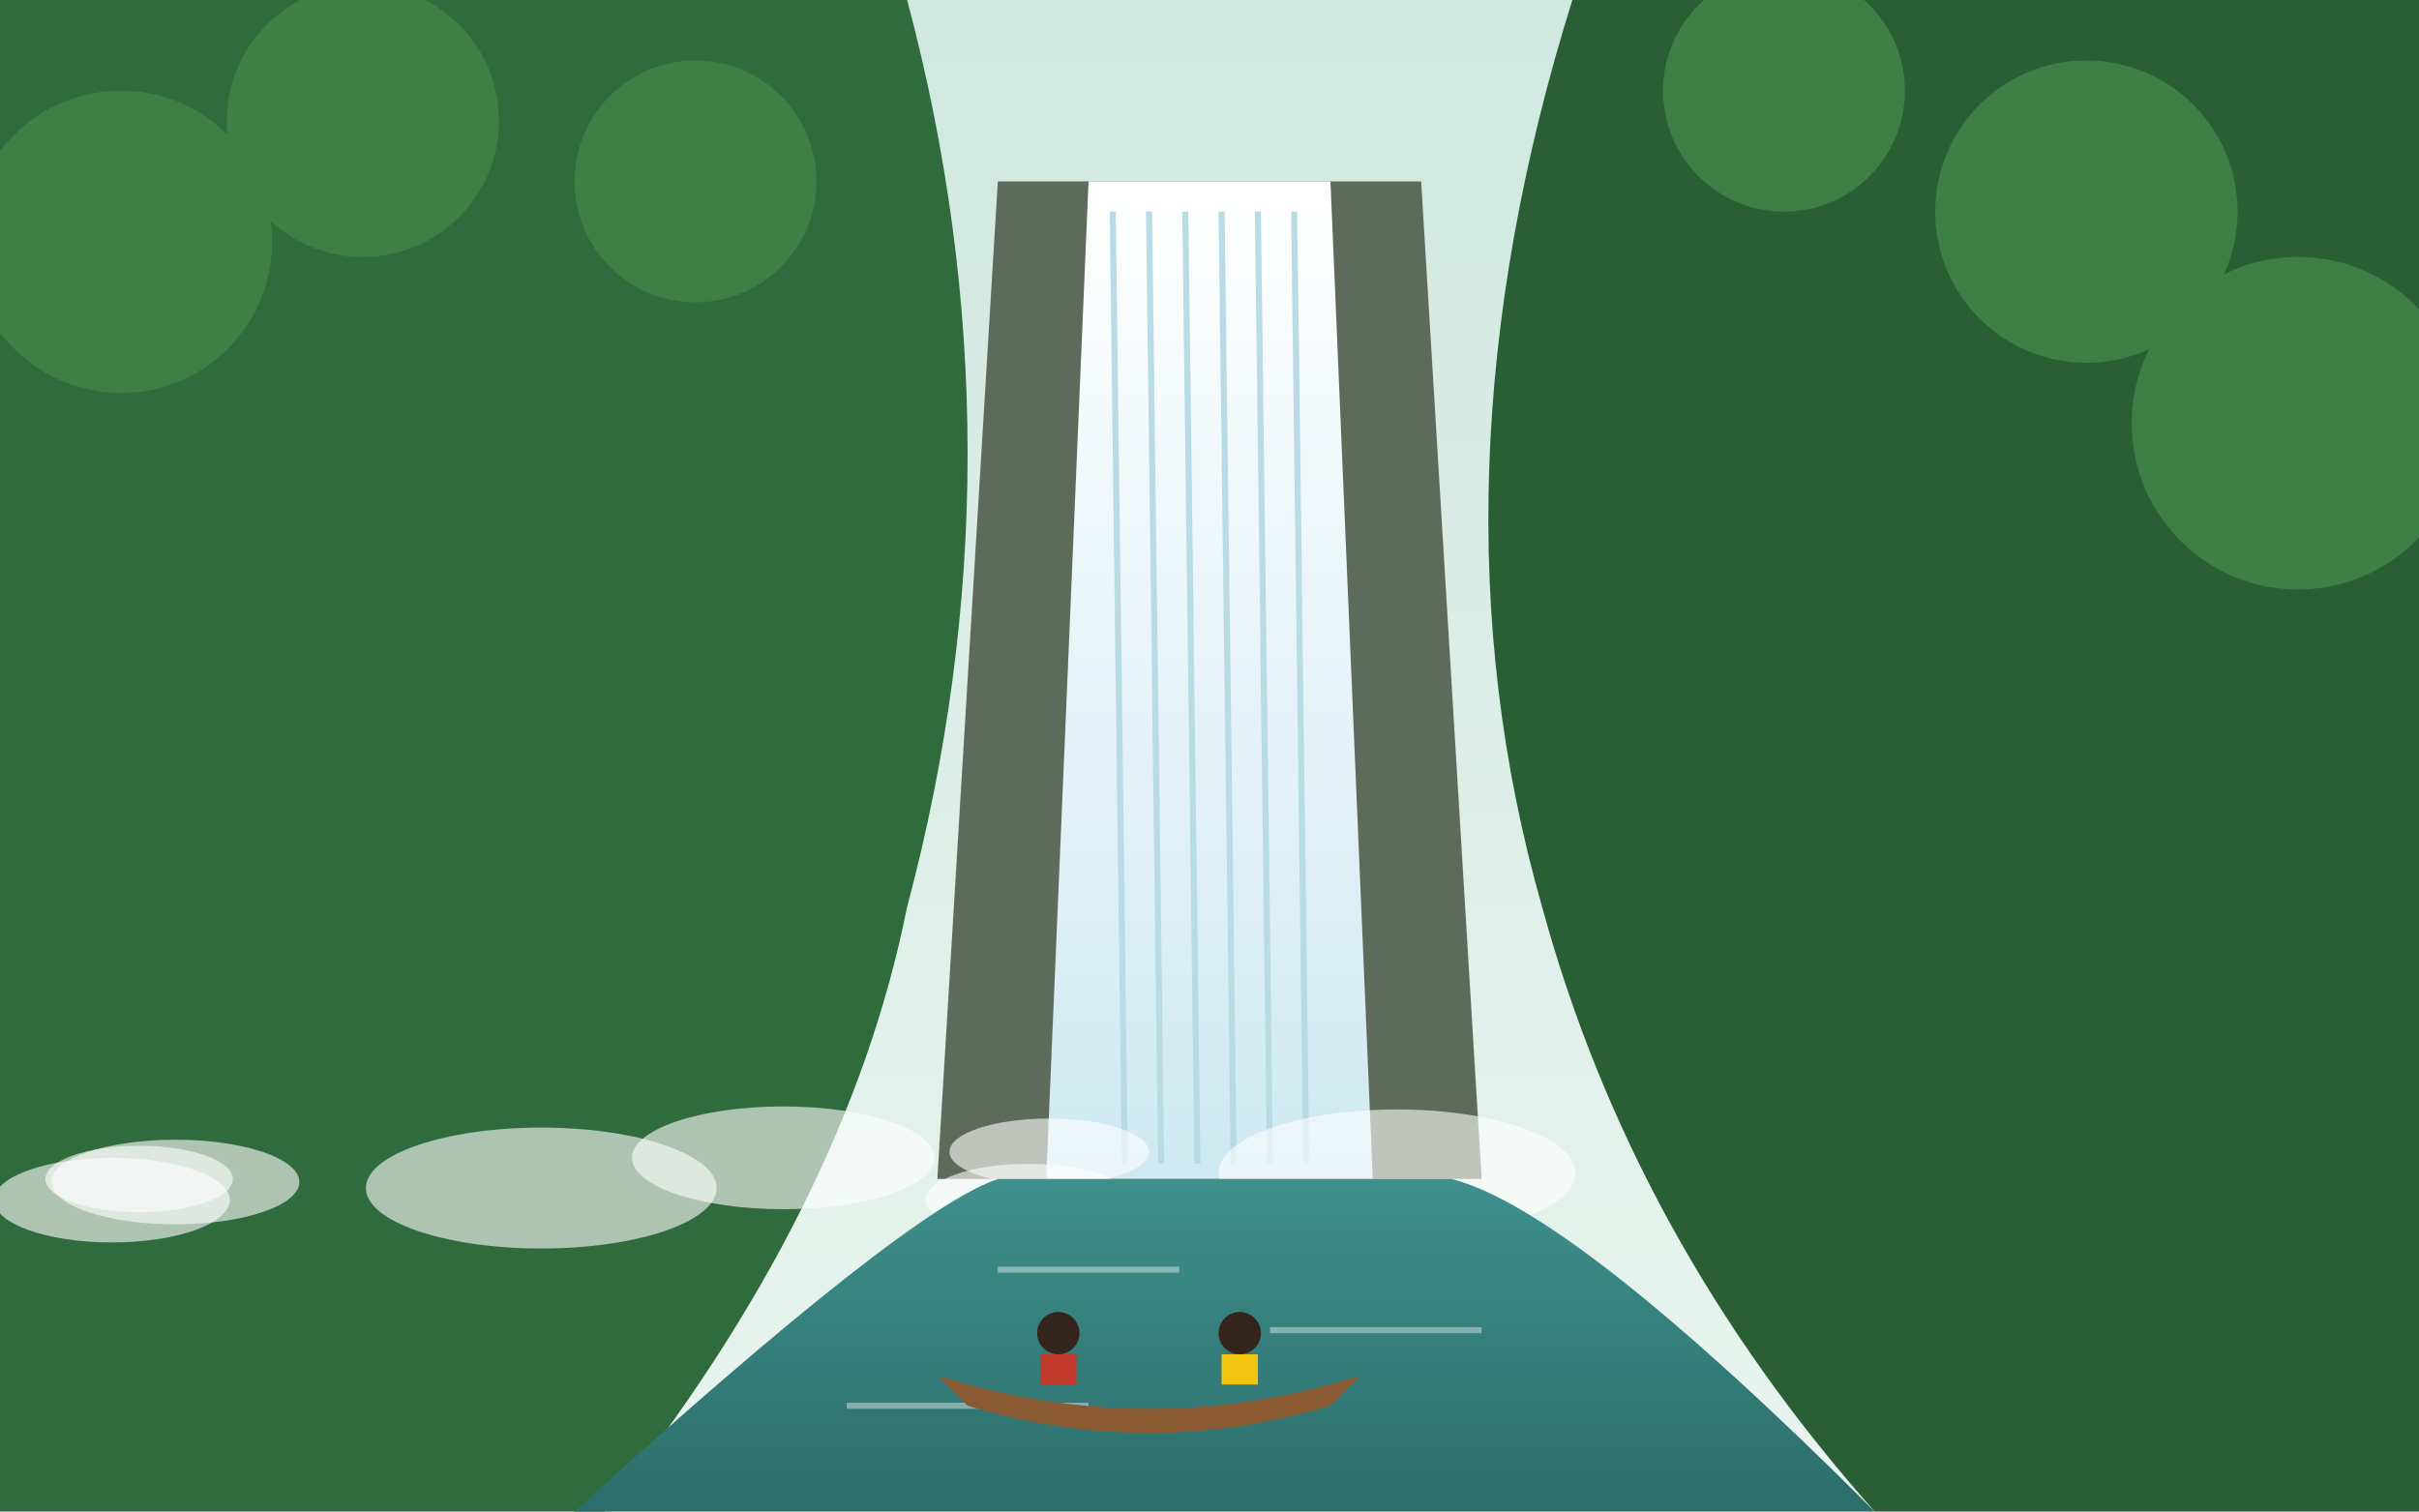
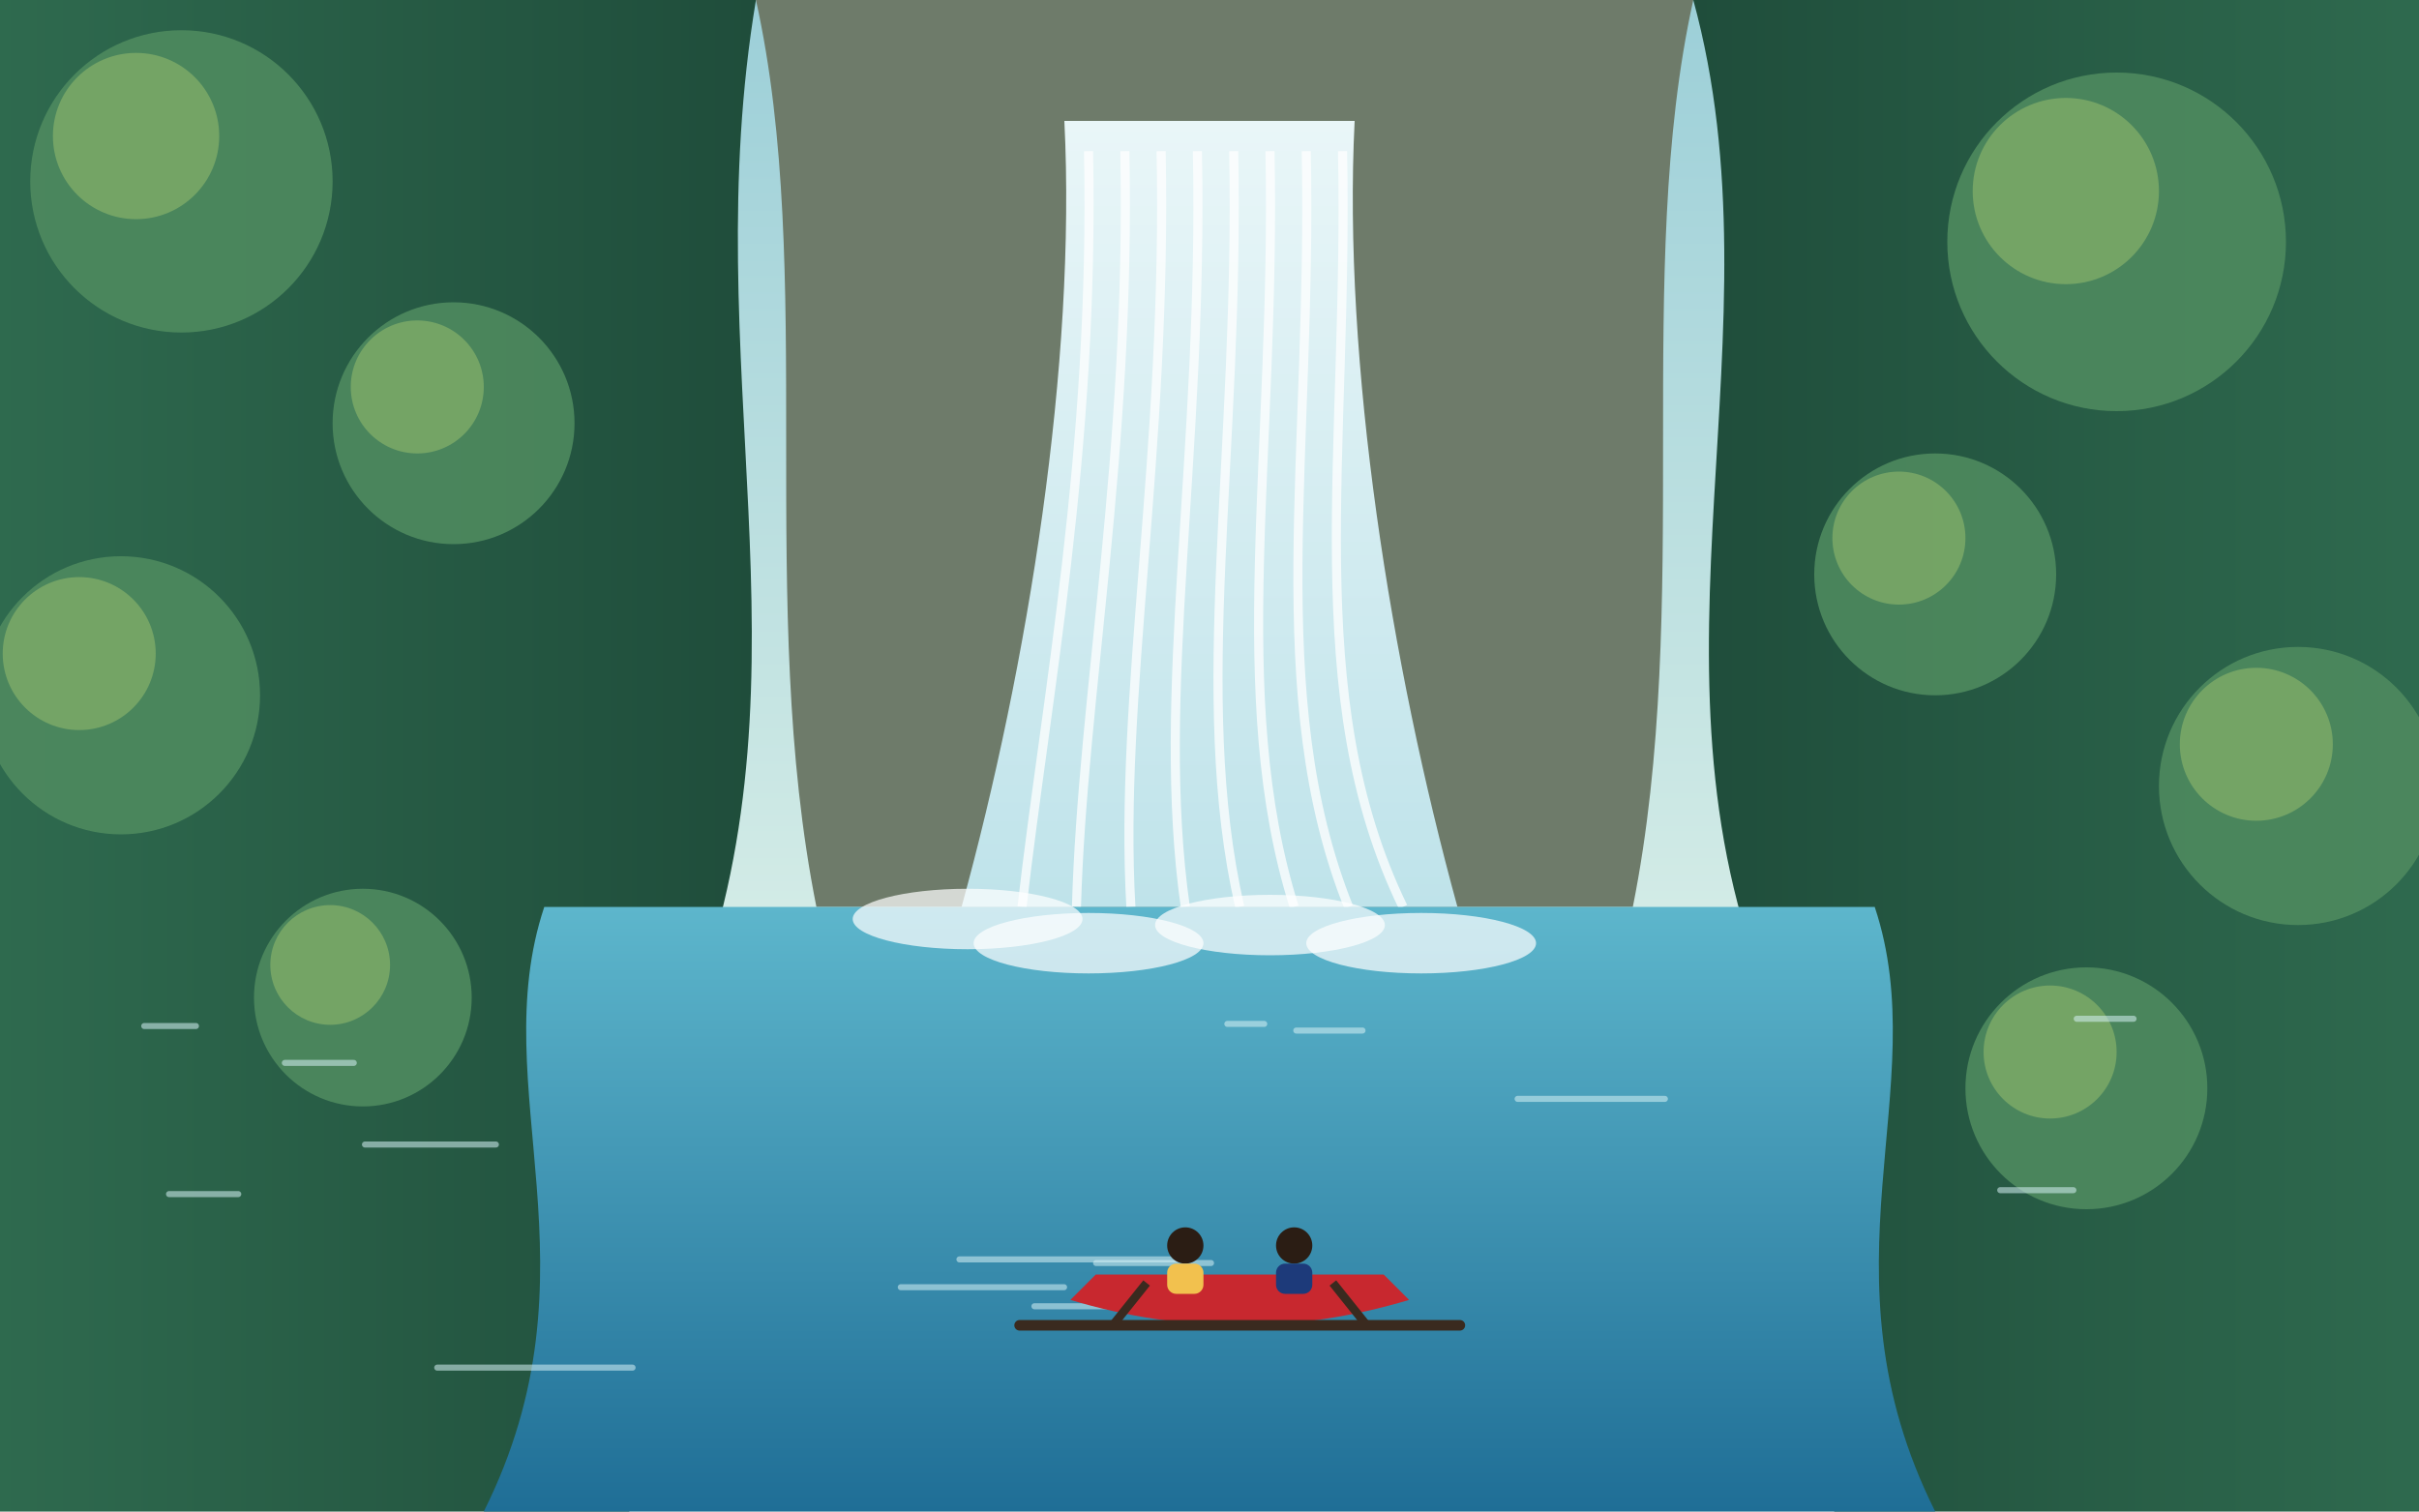
<svg xmlns="http://www.w3.org/2000/svg" viewBox="0 0 800 500" preserveAspectRatio="xMidYMid slice">
  <defs>
-     <linearGradient id="sky" x1="0" y1="0" x2="0" y2="1">
-       <stop offset="0" stop-color="#cfe8e0" />
-       <stop offset="1" stop-color="#e9f4ef" />
+     <linearGradient id="s13l1" x1="0" y1="0" x2="0" y2="1">
+       <stop offset="0" stop-color="#9CCFD8" />
+       <stop offset="0.6" stop-color="#D2EBE6" />
+       <stop offset="1" stop-color="#EAF4EC" />
    </linearGradient>
-     <linearGradient id="fall" x1="0" y1="0" x2="0" y2="1">
-       <stop offset="0" stop-color="#ffffff" />
-       <stop offset="1" stop-color="#cfe9f2" />
+     <linearGradient id="s13l2" x1="0" y1="0" x2="1" y2="0">
+       <stop offset="0" stop-color="#2F6B4F" />
+       <stop offset="1" stop-color="#1F4D3B" />
    </linearGradient>
-     <linearGradient id="river" x1="0" y1="0" x2="0" y2="1">
-       <stop offset="0" stop-color="#3f8f8c" />
-       <stop offset="1" stop-color="#2b6e6b" />
+     <linearGradient id="s13l3" x1="0" y1="0" x2="1" y2="0">
+       <stop offset="0" stop-color="#1F4D3B" />
+       <stop offset="1" stop-color="#2F6B4F" />
+     </linearGradient>
+     <linearGradient id="s13l4" x1="0" y1="0" x2="0" y2="1">
+       <stop offset="0" stop-color="#E9F6F8" />
+       <stop offset="1" stop-color="#BFE3EA" />
+     </linearGradient>
+     <linearGradient id="s13l5" x1="0" y1="0" x2="0" y2="1">
+       <stop offset="0" stop-color="#5DB6CC" />
+       <stop offset="1" stop-color="#1F6E96" />
    </linearGradient>
  </defs>
-   <rect width="800" height="500" fill="url(#sky)" />
-   <path d="M330,60 h140 l20,330 h-180 Z" fill="#5f6b5a" />
-   <path d="M360,60 h80 l14,330 h-108 Z" fill="url(#fall)" />
-   <path d="M368,70 L372,385" stroke="#b9dbe6" stroke-width="2" />
-   <path d="M380,70 L384,385" stroke="#b9dbe6" stroke-width="2" />
-   <path d="M392,70 L396,385" stroke="#b9dbe6" stroke-width="2" />
-   <path d="M404,70 L408,385" stroke="#b9dbe6" stroke-width="2" />
-   <path d="M416,70 L420,385" stroke="#b9dbe6" stroke-width="2" />
-   <path d="M428,70 L432,385" stroke="#b9dbe6" stroke-width="2" />
-   <path d="M0,0 L300,0 Q340,150 300,300 Q280,400 200,500 L0,500 Z" fill="#2f6b3c" />
-   <path d="M800,0 L520,0 Q470,160 510,300 Q540,410 620,500 L800,500 Z" fill="#2a5f36" />
-   <ellipse cx="259" cy="383" rx="50" ry="17" fill="#ffffff" opacity="0.6" />
-   <ellipse cx="58" cy="391" rx="41" ry="14" fill="#ffffff" opacity="0.6" />
-   <ellipse cx="46" cy="390" rx="31" ry="11" fill="#ffffff" opacity="0.6" />
-   <ellipse cx="347" cy="381" rx="33" ry="11" fill="#ffffff" opacity="0.6" />
-   <ellipse cx="340" cy="397" rx="34" ry="12" fill="#ffffff" opacity="0.6" />
-   <ellipse cx="179" cy="393" rx="58" ry="20" fill="#ffffff" opacity="0.6" />
-   <ellipse cx="462" cy="388" rx="59" ry="21" fill="#ffffff" opacity="0.6" />
-   <ellipse cx="37" cy="397" rx="39" ry="14" fill="#ffffff" opacity="0.6" />
-   <path d="M190,500 Q300,400 330,390 L480,390 Q520,400 620,500 Z" fill="url(#river)" />
-   <path d="M330,420 h60" stroke="#ffffff" stroke-opacity="0.4" stroke-width="2" />
-   <path d="M420,440 h70" stroke="#ffffff" stroke-opacity="0.4" stroke-width="2" />
-   <path d="M280,465 h80" stroke="#ffffff" stroke-opacity="0.4" stroke-width="2" />
-   <g transform="translate(380,455)">
-     <path d="M-70,0 Q0,22 70,0 L60,10 Q0,28 -60,10 Z" fill="#8a5a33" />
-     <circle cx="-30" cy="-14" r="7" fill="#33251b" />
-     <path d="M-36,-7 h12 v10 h-12 Z" fill="#c0392b" />
-     <circle cx="30" cy="-14" r="7" fill="#33251b" />
-     <path d="M24,-7 h12 v10 h-12 Z" fill="#f1c40f" />
+   <rect width="800" height="500" fill="url(#s13l1)" />
+   <path d="M-10,0 L250,0 C230,120 270,220 230,330 C215,380 240,430 200,520 L-10,520 Z" fill="url(#s13l2)" />
+   <path d="M810,0 L560,0 C590,110 540,220 585,330 C600,390 560,440 620,520 L810,520 Z" fill="url(#s13l3)" />
+   <circle cx="60" cy="60" r="50" fill="#4E8A5E" opacity=".9" />
+   <circle cx="45.0" cy="45.0" r="27.5" fill="#86B06A" opacity=".7" />
+   <circle cx="150" cy="140" r="40" fill="#4E8A5E" opacity=".9" />
+   <circle cx="138.0" cy="128.0" r="22.0" fill="#86B06A" opacity=".7" />
+   <circle cx="40" cy="230" r="46" fill="#4E8A5E" opacity=".9" />
+   <circle cx="26.2" cy="216.2" r="25.3" fill="#86B06A" opacity=".7" />
+   <circle cx="700" cy="80" r="56" fill="#4E8A5E" opacity=".9" />
+   <circle cx="683.2" cy="63.2" r="30.8" fill="#86B06A" opacity=".7" />
+   <circle cx="640" cy="190" r="40" fill="#4E8A5E" opacity=".9" />
+   <circle cx="628.0" cy="178.0" r="22.0" fill="#86B06A" opacity=".7" />
+   <circle cx="760" cy="260" r="46" fill="#4E8A5E" opacity=".9" />
+   <circle cx="746.2" cy="246.2" r="25.3" fill="#86B06A" opacity=".7" />
+   <circle cx="120" cy="330" r="36" fill="#4E8A5E" opacity=".9" />
+   <circle cx="109.2" cy="319.2" r="19.8" fill="#86B06A" opacity=".7" />
+   <circle cx="690" cy="360" r="40" fill="#4E8A5E" opacity=".9" />
+   <circle cx="678.0" cy="348.0" r="22.0" fill="#86B06A" opacity=".7" />
+   <path d="M250,0 L560,0 C540,90 560,200 540,300 L270,300 C250,200 270,90 250,0 Z" fill="#6E7B6A" />
+   <path d="M352,40 C356,120 340,220 318,300 L482,300 C460,220 444,120 448,40 Z" fill="url(#s13l4)" />
+   <path d="M360,50 C362,150 346,230 338.0,300" stroke="#FFFFFF" stroke-width="3" fill="none" opacity=".75" />
+   <path d="M372,50 C374,150 358,230 356.0,300" stroke="#FFFFFF" stroke-width="3" fill="none" opacity=".75" />
+   <path d="M384,50 C386,150 370,230 374.0,300" stroke="#FFFFFF" stroke-width="3" fill="none" opacity=".75" />
+   <path d="M396,50 C398,150 382,230 392.0,300" stroke="#FFFFFF" stroke-width="3" fill="none" opacity=".75" />
+   <path d="M408,50 C410,150 394,230 410.0,300" stroke="#FFFFFF" stroke-width="3" fill="none" opacity=".75" />
+   <path d="M420,50 C422,150 406,230 428.0,300" stroke="#FFFFFF" stroke-width="3" fill="none" opacity=".75" />
+   <path d="M432,50 C434,150 418,230 446.0,300" stroke="#FFFFFF" stroke-width="3" fill="none" opacity=".75" />
+   <path d="M444,50 C446,150 430,230 464.0,300" stroke="#FFFFFF" stroke-width="3" fill="none" opacity=".75" />
+   <path d="M180,300 L620,300 C640,360 600,420 640,500 L160,500 C200,420 160,360 180,300 Z" fill="url(#s13l5)" />
+   <ellipse cx="320" cy="304" rx="38" ry="10" fill="#FFFFFF" opacity=".7" />
+   <ellipse cx="360" cy="312" rx="38" ry="10" fill="#FFFFFF" opacity=".7" />
+   <ellipse cx="420" cy="306" rx="38" ry="10" fill="#FFFFFF" opacity=".7" />
+   <ellipse cx="470" cy="312" rx="38" ry="10" fill="#FFFFFF" opacity=".7" />
+   <path d="M120.7,378.6 h43.3" stroke="#D6F0F4" stroke-width="2" stroke-linecap="round" opacity="0.55" />
+   <path d="M428.7,340.9 h21.9" stroke="#D6F0F4" stroke-width="2" stroke-linecap="round" opacity="0.55" />
+   <path d="M405.9,338.7 h12.2" stroke="#D6F0F4" stroke-width="2" stroke-linecap="round" opacity="0.55" />
+   <path d="M55.9,395 h22.9" stroke="#D6F0F4" stroke-width="2" stroke-linecap="round" opacity="0.55" />
+   <path d="M661.5,393.7 h24.2" stroke="#D6F0F4" stroke-width="2" stroke-linecap="round" opacity="0.55" />
+   <path d="M501.9,363.5 h48.7" stroke="#D6F0F4" stroke-width="2" stroke-linecap="round" opacity="0.55" />
+   <path d="M317.3,416.6 h74.1" stroke="#D6F0F4" stroke-width="2" stroke-linecap="round" opacity="0.55" />
+   <path d="M686.8,337 h18.8" stroke="#D6F0F4" stroke-width="2" stroke-linecap="round" opacity="0.55" />
+   <path d="M94.2,351.6 h22.8" stroke="#D6F0F4" stroke-width="2" stroke-linecap="round" opacity="0.55" />
+   <path d="M144.6,452.4 h64.6" stroke="#D6F0F4" stroke-width="2" stroke-linecap="round" opacity="0.55" />
+   <path d="M297.9,425.8 h54" stroke="#D6F0F4" stroke-width="2" stroke-linecap="round" opacity="0.55" />
+   <path d="M47.7,339.4 h17.1" stroke="#D6F0F4" stroke-width="2" stroke-linecap="round" opacity="0.55" />
+   <path d="M342.1,432.1 h42.1" stroke="#D6F0F4" stroke-width="2" stroke-linecap="round" opacity="0.55" />
+   <path d="M362.5,417.8 h38" stroke="#D6F0F4" stroke-width="2" stroke-linecap="round" opacity="0.55" />
+   <g transform="translate(410 430) scale(1.4)">
+     <path d="M-40,0 Q0,12 40,0 L34,-6 L-34,-6 Z" fill="#C8282F" />
+     <path d="M-52,6 L52,6" stroke="#3A2A1F" stroke-width="2.5" stroke-linecap="round" />
+     <path d="M-22,-4 L-30,6 M22,-4 L30,6" stroke="#3A2A1F" stroke-width="2" />
  </g>
-   <circle cx="40" cy="80" r="50" fill="#3d7f45" />
-   <circle cx="120" cy="40" r="45" fill="#3d7f45" />
-   <circle cx="230" cy="60" r="40" fill="#3d7f45" />
-   <circle cx="690" cy="70" r="50" fill="#3d7f45" />
-   <circle cx="760" cy="140" r="55" fill="#3d7f45" />
-   <circle cx="590" cy="30" r="40" fill="#3d7f45" />
+   <circle cx="392" cy="412" r="6" fill="#2B1D14" />
+   <rect x="386" y="418" width="12" height="10" rx="3" fill="#F2C14E" />
+   <circle cx="428" cy="412" r="6" fill="#2B1D14" />
+   <rect x="422" y="418" width="12" height="10" rx="3" fill="#1D3A7A" />
</svg>
